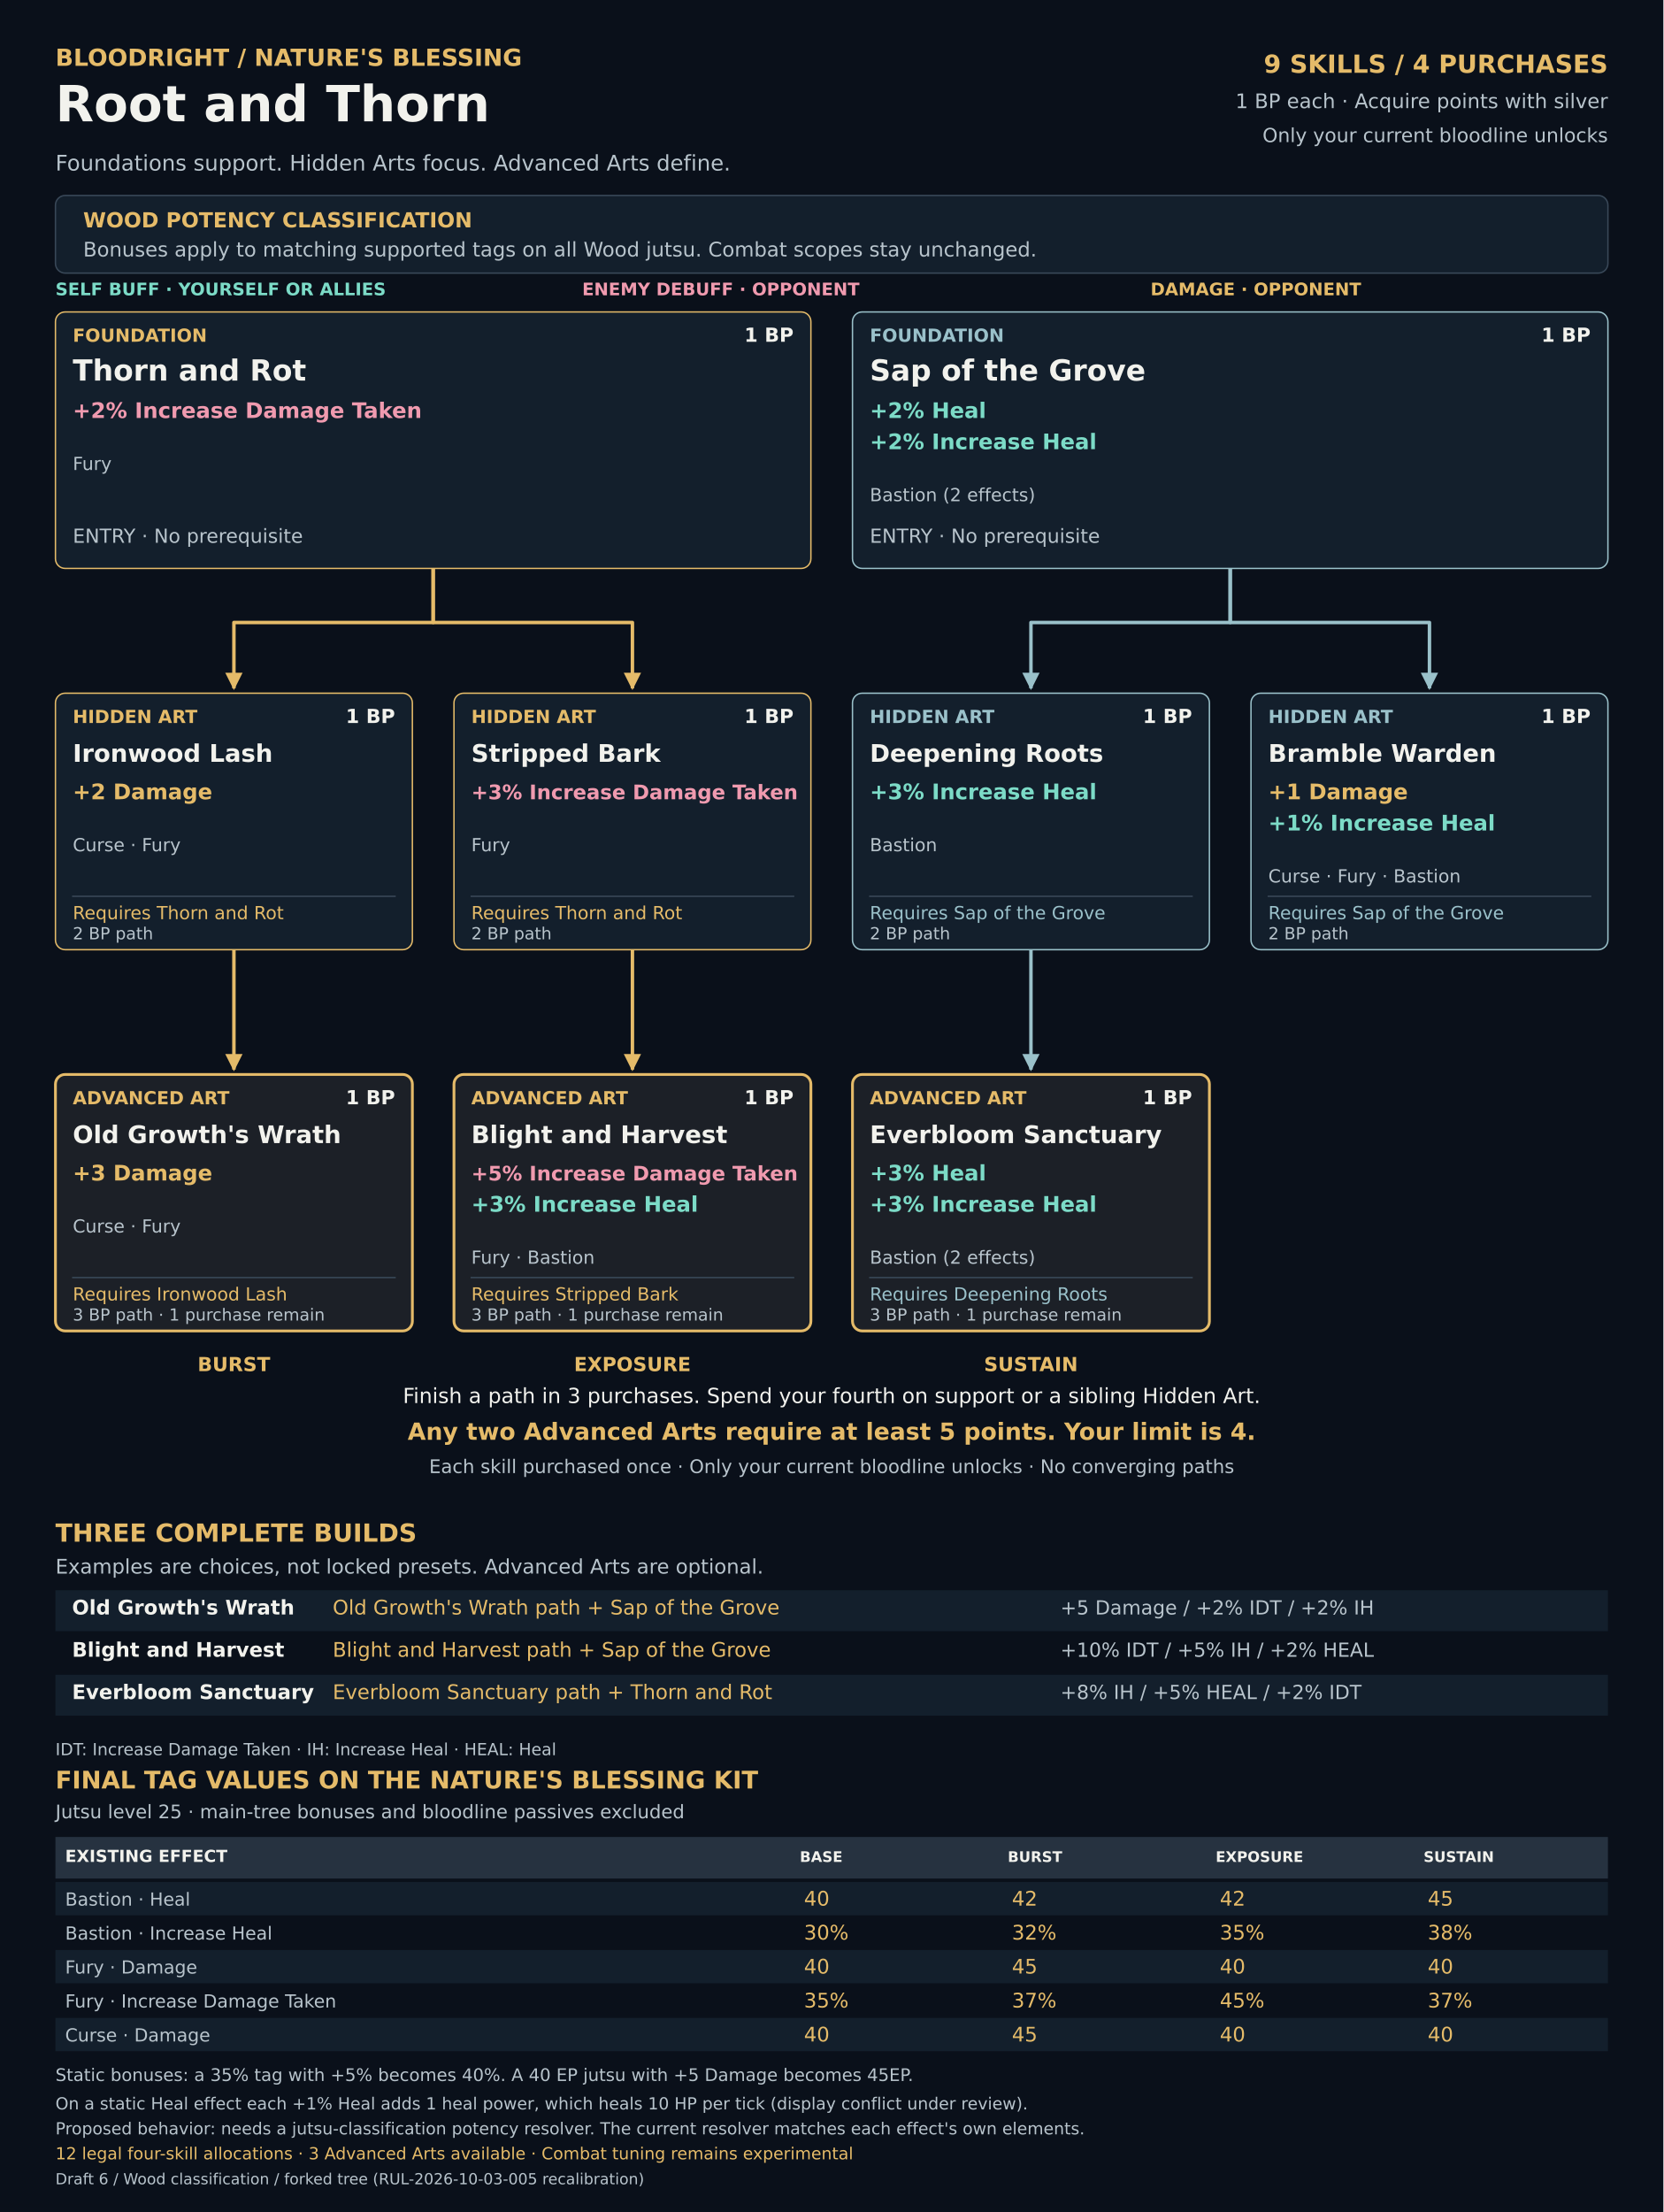
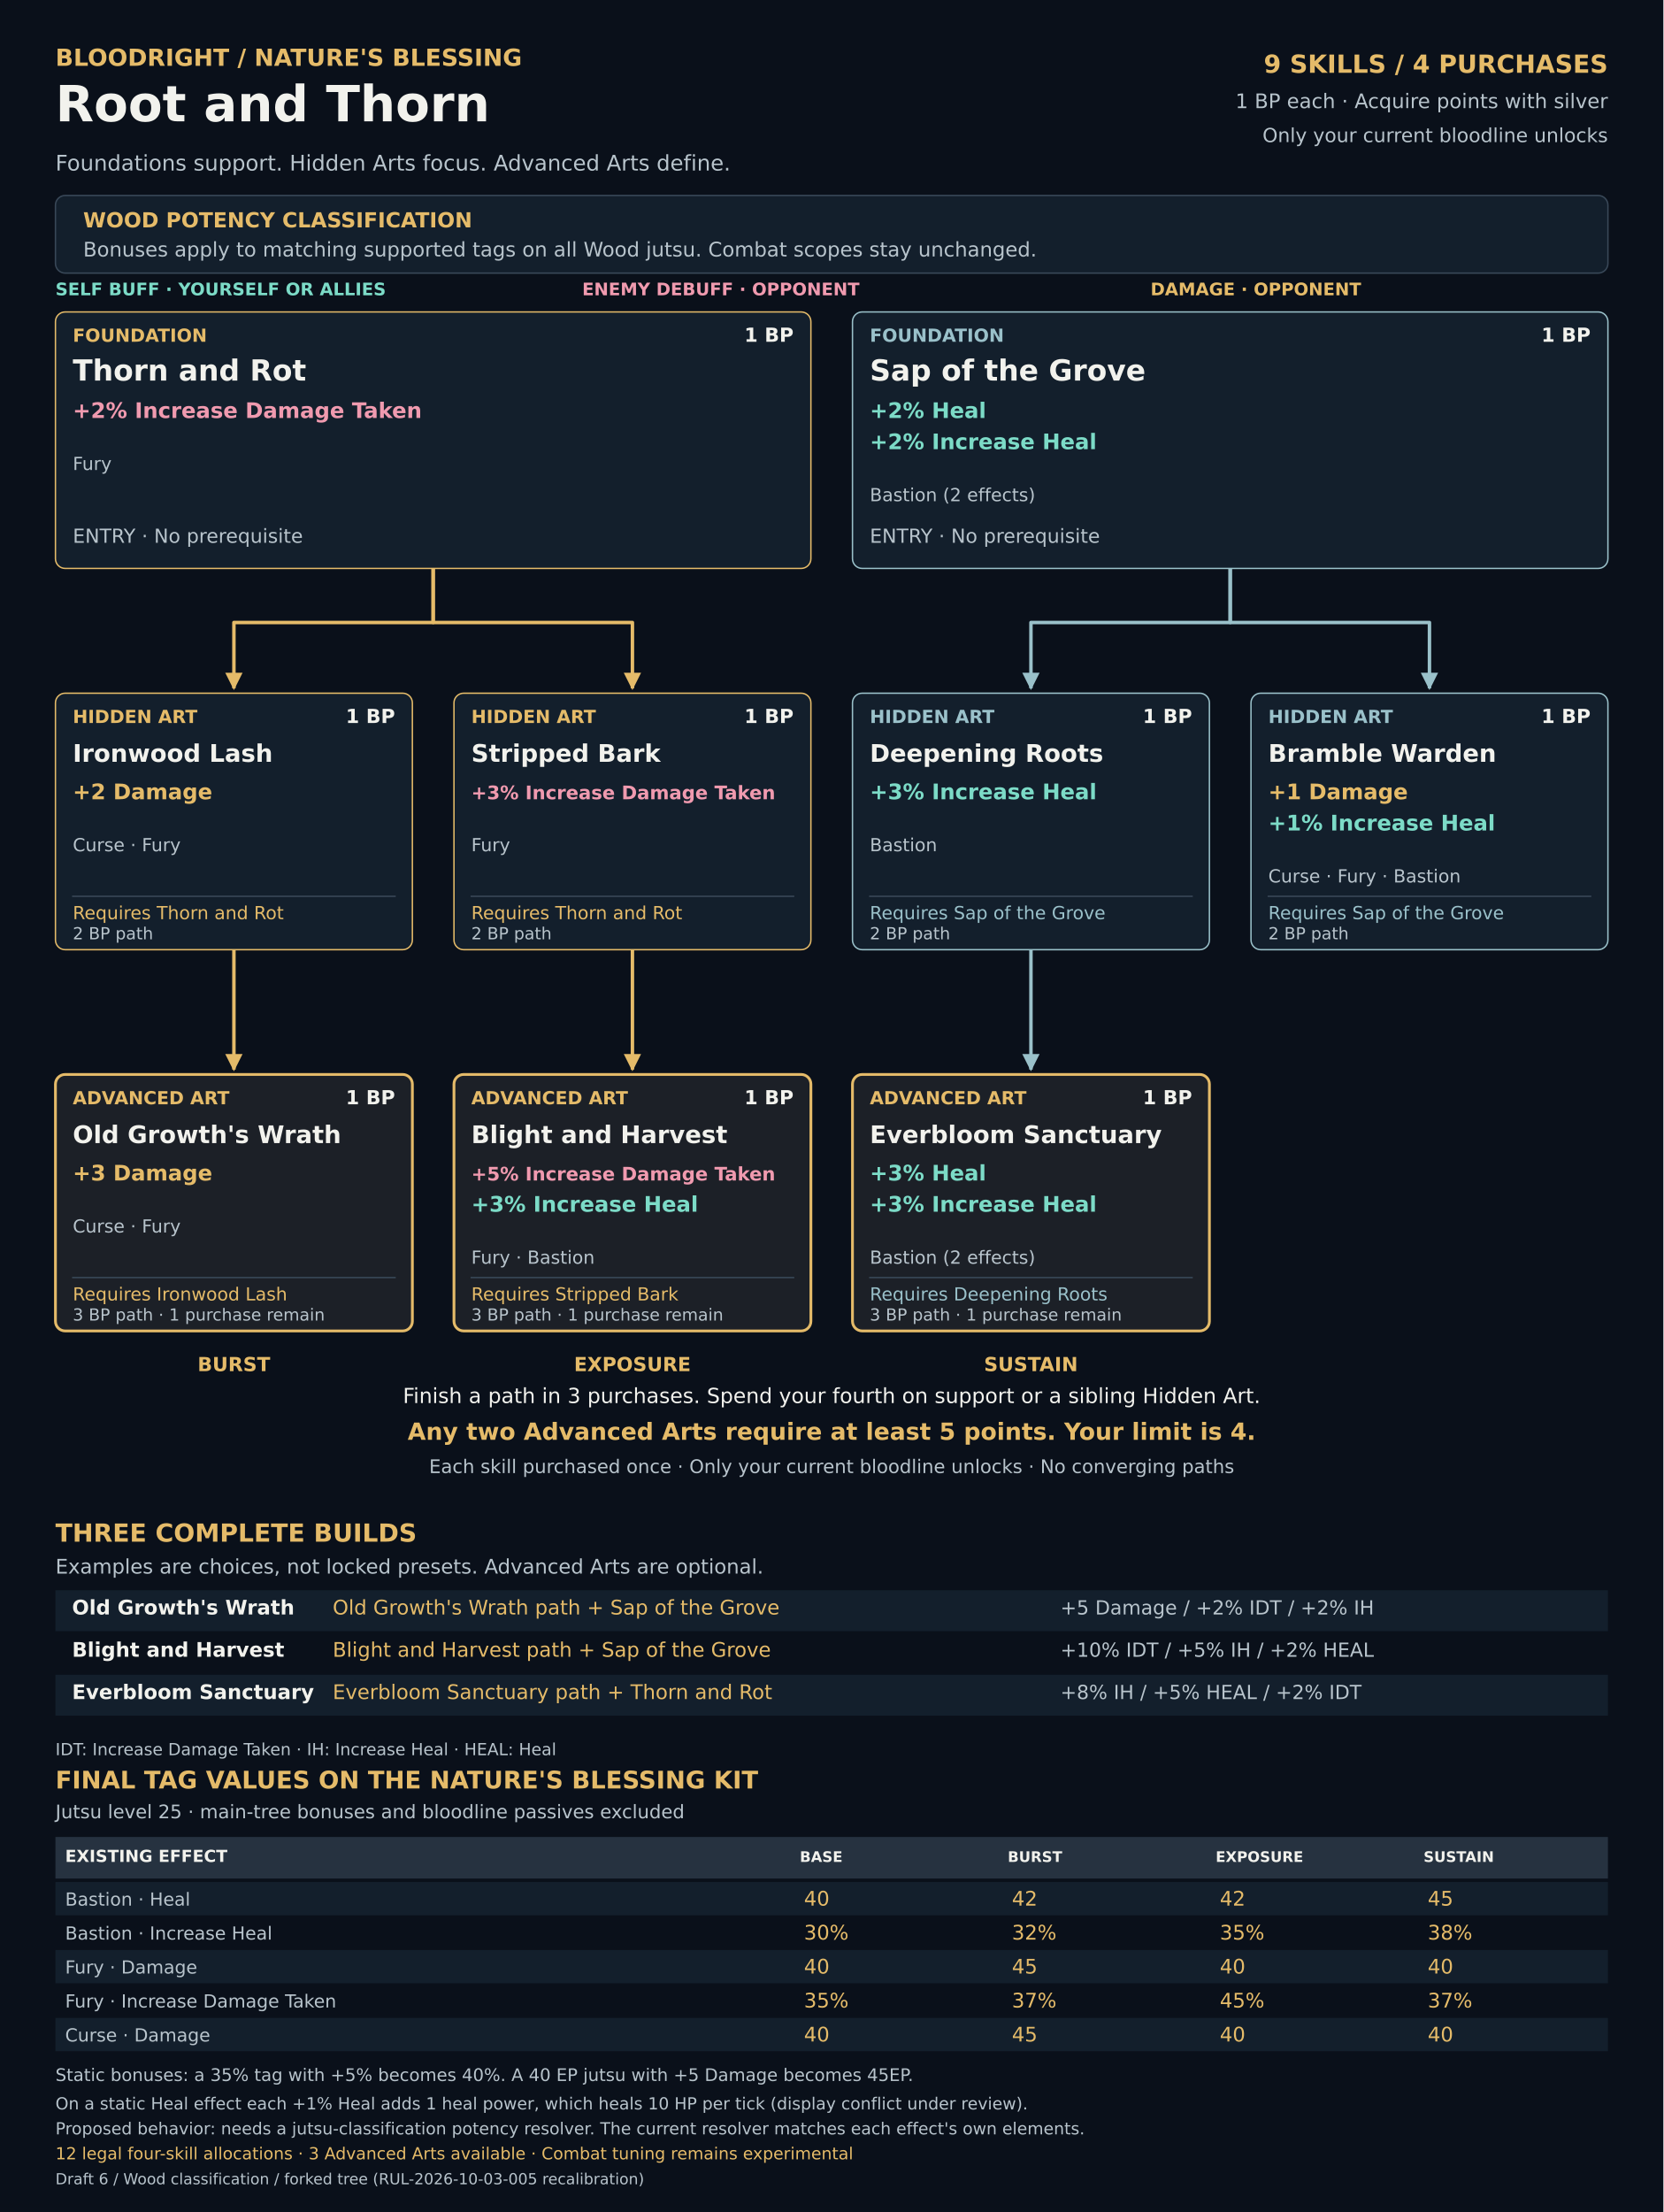
<svg xmlns="http://www.w3.org/2000/svg" width="2400" height="3191" viewBox="0 0 2400 3191" role="img" aria-labelledby="title desc">
  <defs>
    <marker id="arrow-0" viewBox="0 0 10 10" refX="9" refY="5" markerWidth="5" markerHeight="5" orient="auto">
      <path d="M0 0L10 5L0 10Z" fill="#e5bb69" />
    </marker>
    <marker id="arrow-1" viewBox="0 0 10 10" refX="9" refY="5" markerWidth="5" markerHeight="5" orient="auto">
      <path d="M0 0L10 5L0 10Z" fill="#9ac1ca" />
    </marker>
    <marker id="arrow-2" viewBox="0 0 10 10" refX="9" refY="5" markerWidth="5" markerHeight="5" orient="auto">
      <path d="M0 0L10 5L0 10Z" fill="#b8d98d" />
    </marker>
    <marker id="arrow-3" viewBox="0 0 10 10" refX="9" refY="5" markerWidth="5" markerHeight="5" orient="auto">
      <path d="M0 0L10 5L0 10Z" fill="#d9a6e0" />
    </marker>
  </defs>
  <g font-family="DejaVu Sans, sans-serif">
    <rect x="0" y="0" width="2400" height="3191" rx="0" fill="#0a101a" />
    <text x="80" y="95" font-size="34" font-weight="700" fill="#e5bb69" text-anchor="start">BLOODRIGHT / NATURE'S BLESSING</text>
    <text x="80" y="175" font-size="72" font-weight="700" fill="#f2f2ed" text-anchor="start">Root and Thorn</text>
    <text x="80" y="246" font-size="31" font-weight="400" fill="#b8c4cc" text-anchor="start">Foundations support. Hidden Arts focus. Advanced Arts define.</text>
    <text x="2320" y="105" font-size="36" font-weight="700" fill="#e5bb69" text-anchor="end">9 SKILLS  /  4 PURCHASES</text>
    <text x="2320" y="156" font-size="29" font-weight="400" fill="#b8c4cc" text-anchor="end">1 BP each · Acquire points with silver</text>
    <text x="2320" y="205" font-size="28" font-weight="400" fill="#b8c4cc" text-anchor="end">Only your current bloodline unlocks</text>
    <rect x="80" y="282" width="2240" height="112" rx="14" fill="#131f2c" stroke="#394858" stroke-width="2" />
    <text x="120" y="328" font-size="30" font-weight="700" fill="#e5bb69" text-anchor="start">WOOD POTENCY CLASSIFICATION</text>
    <text x="120" y="370" font-size="29" font-weight="400" fill="#b8c4cc" text-anchor="start">Bonuses apply to matching supported tags on all Wood jutsu. Combat scopes stay unchanged.</text>
    <text x="80" y="426" font-size="25" font-weight="700" fill="#7cdbc7" text-anchor="start">SELF BUFF · YOURSELF OR ALLIES</text>
    <text x="840" y="426" font-size="25" font-weight="700" fill="#f09aaf" text-anchor="start">ENEMY DEBUFF · OPPONENT</text>
    <text x="1660" y="426" font-size="25" font-weight="700" fill="#e5bb69" text-anchor="start">DAMAGE · OPPONENT</text>
    <path id="edge-02-03" data-from="02" data-to="03" d="M337.5 1370 V1543" fill="none" stroke="#e5bb69" stroke-width="5" stroke-linejoin="round" marker-end="url(#arrow-0)" />
    <path id="edge-04-05" data-from="04" data-to="05" d="M912.5 1370 V1543" fill="none" stroke="#e5bb69" stroke-width="5" stroke-linejoin="round" marker-end="url(#arrow-0)" />
    <path id="edge-01-02" data-from="01" data-to="02" d="M625 820 V898 H337.5 V993" fill="none" stroke="#e5bb69" stroke-width="5" stroke-linejoin="round" marker-end="url(#arrow-0)" />
    <path id="edge-01-04" data-from="01" data-to="04" d="M625 820 V898 H912.5 V993" fill="none" stroke="#e5bb69" stroke-width="5" stroke-linejoin="round" marker-end="url(#arrow-0)" />
    <path id="edge-07-08" data-from="07" data-to="08" d="M1487.5 1370 V1543" fill="none" stroke="#9ac1ca" stroke-width="5" stroke-linejoin="round" marker-end="url(#arrow-1)" />
    <path id="edge-06-07" data-from="06" data-to="07" d="M1775 820 V898 H1487.5 V993" fill="none" stroke="#9ac1ca" stroke-width="5" stroke-linejoin="round" marker-end="url(#arrow-1)" />
    <path id="edge-06-09" data-from="06" data-to="09" d="M1775 820 V898 H2062.5 V993" fill="none" stroke="#9ac1ca" stroke-width="5" stroke-linejoin="round" marker-end="url(#arrow-1)" />
    <g id="node-01" data-cost="1" data-prerequisites="" data-potency-classification="Wood">
      <rect x="80" y="450" width="1090" height="370" rx="14" fill="#131f2c" stroke="#e5bb69" stroke-width="2" />
      <text x="105.0" y="493" font-size="26" font-weight="700" fill="#e5bb69" text-anchor="start">FOUNDATION</text>
      <text x="1145.0" y="493" font-size="28" font-weight="700" fill="#f2f2ed" text-anchor="end">1 BP</text>
      <text x="105.0" y="549" font-size="42" font-weight="700" fill="#f2f2ed" text-anchor="start">Thorn and Rot</text>
      <text x="105.0" y="603" font-size="31" font-weight="700" fill="#f09aaf" text-anchor="start">+2% Increase Damage Taken</text>
      <text x="105.0" y="678" font-size="26" font-weight="400" fill="#b8c4cc" text-anchor="start">Fury</text>
      <text x="105.0" y="783" font-size="28" font-weight="400" fill="#b8c4cc" text-anchor="start">ENTRY · No prerequisite</text>
    </g>
    <g id="node-06" data-cost="1" data-prerequisites="" data-potency-classification="Wood">
      <rect x="1230" y="450" width="1090" height="370" rx="14" fill="#131f2c" stroke="#9ac1ca" stroke-width="2" />
      <text x="1255.0" y="493" font-size="26" font-weight="700" fill="#9ac1ca" text-anchor="start">FOUNDATION</text>
      <text x="2295.0" y="493" font-size="28" font-weight="700" fill="#f2f2ed" text-anchor="end">1 BP</text>
      <text x="1255.0" y="549" font-size="42" font-weight="700" fill="#f2f2ed" text-anchor="start">Sap of the Grove</text>
      <text x="1255.0" y="603" font-size="31" font-weight="700" fill="#7cdbc7" text-anchor="start">+2% Heal</text>
      <text x="1255.0" y="648" font-size="31" font-weight="700" fill="#7cdbc7" text-anchor="start">+2% Increase Heal</text>
      <text x="1255.0" y="723" font-size="26" font-weight="400" fill="#b8c4cc" text-anchor="start">Bastion (2 effects)</text>
      <text x="1255.0" y="783" font-size="28" font-weight="400" fill="#b8c4cc" text-anchor="start">ENTRY · No prerequisite</text>
    </g>
    <g id="node-02" data-cost="1" data-prerequisites="01" data-potency-classification="Wood">
      <rect x="80" y="1000" width="515" height="370" rx="14" fill="#131f2c" stroke="#e5bb69" stroke-width="2" />
      <text x="105.0" y="1043" font-size="26" font-weight="700" fill="#e5bb69" text-anchor="start">HIDDEN ART</text>
      <text x="570.0" y="1043" font-size="28" font-weight="700" fill="#f2f2ed" text-anchor="end">1 BP</text>
      <text x="105.0" y="1099" font-size="35" font-weight="700" fill="#f2f2ed" text-anchor="start">Ironwood Lash</text>
      <text x="105.0" y="1153" font-size="31" font-weight="700" fill="#e5bb69" text-anchor="start">+2 Damage</text>
      <text x="105.0" y="1228" font-size="26" font-weight="400" fill="#b8c4cc" text-anchor="start">Curse · Fury</text>
      <path d="M104 1293 L571 1293" fill="none" stroke="#394858" stroke-width="2" />
      <text x="105.0" y="1326" font-size="26" font-weight="400" fill="#e5bb69" text-anchor="start">Requires Thorn and Rot</text>
      <text x="105.0" y="1355" font-size="24" font-weight="400" fill="#b8c4cc" text-anchor="start">2 BP path</text>
    </g>
    <g id="node-04" data-cost="1" data-prerequisites="01" data-potency-classification="Wood">
      <rect x="655" y="1000" width="515" height="370" rx="14" fill="#131f2c" stroke="#e5bb69" stroke-width="2" />
      <text x="680.0" y="1043" font-size="26" font-weight="700" fill="#e5bb69" text-anchor="start">HIDDEN ART</text>
      <text x="1145.0" y="1043" font-size="28" font-weight="700" fill="#f2f2ed" text-anchor="end">1 BP</text>
      <text x="680.0" y="1099" font-size="35" font-weight="700" fill="#f2f2ed" text-anchor="start">Stripped Bark</text>
-       <text x="680.0" y="1153" font-size="29" font-weight="700" fill="#f09aaf" text-anchor="start">+3% Increase Damage Taken</text>
+       <text x="680.0" y="1153" font-size="27" font-weight="700" fill="#f09aaf" text-anchor="start">+3% Increase Damage Taken</text>
      <text x="680.0" y="1228" font-size="26" font-weight="400" fill="#b8c4cc" text-anchor="start">Fury</text>
      <path d="M679 1293 L1146 1293" fill="none" stroke="#394858" stroke-width="2" />
      <text x="680.0" y="1326" font-size="26" font-weight="400" fill="#e5bb69" text-anchor="start">Requires Thorn and Rot</text>
      <text x="680.0" y="1355" font-size="24" font-weight="400" fill="#b8c4cc" text-anchor="start">2 BP path</text>
    </g>
    <g id="node-07" data-cost="1" data-prerequisites="06" data-potency-classification="Wood">
      <rect x="1230" y="1000" width="515" height="370" rx="14" fill="#131f2c" stroke="#9ac1ca" stroke-width="2" />
      <text x="1255.0" y="1043" font-size="26" font-weight="700" fill="#9ac1ca" text-anchor="start">HIDDEN ART</text>
      <text x="1720.0" y="1043" font-size="28" font-weight="700" fill="#f2f2ed" text-anchor="end">1 BP</text>
      <text x="1255.0" y="1099" font-size="35" font-weight="700" fill="#f2f2ed" text-anchor="start">Deepening Roots</text>
      <text x="1255.0" y="1153" font-size="31" font-weight="700" fill="#7cdbc7" text-anchor="start">+3% Increase Heal</text>
      <text x="1255.0" y="1228" font-size="26" font-weight="400" fill="#b8c4cc" text-anchor="start">Bastion</text>
      <path d="M1254 1293 L1721 1293" fill="none" stroke="#394858" stroke-width="2" />
      <text x="1255.0" y="1326" font-size="26" font-weight="400" fill="#9ac1ca" text-anchor="start">Requires Sap of the Grove</text>
      <text x="1255.0" y="1355" font-size="24" font-weight="400" fill="#b8c4cc" text-anchor="start">2 BP path</text>
    </g>
    <g id="node-09" data-cost="1" data-prerequisites="06" data-potency-classification="Wood">
      <rect x="1805" y="1000" width="515" height="370" rx="14" fill="#131f2c" stroke="#9ac1ca" stroke-width="2" />
      <text x="1830.0" y="1043" font-size="26" font-weight="700" fill="#9ac1ca" text-anchor="start">HIDDEN ART</text>
      <text x="2295.0" y="1043" font-size="28" font-weight="700" fill="#f2f2ed" text-anchor="end">1 BP</text>
      <text x="1830.0" y="1099" font-size="35" font-weight="700" fill="#f2f2ed" text-anchor="start">Bramble Warden</text>
      <text x="1830.0" y="1153" font-size="31" font-weight="700" fill="#e5bb69" text-anchor="start">+1 Damage</text>
      <text x="1830.0" y="1198" font-size="31" font-weight="700" fill="#7cdbc7" text-anchor="start">+1% Increase Heal</text>
      <text x="1830.0" y="1273" font-size="26" font-weight="400" fill="#b8c4cc" text-anchor="start">Curse · Fury · Bastion</text>
      <path d="M1829 1293 L2296 1293" fill="none" stroke="#394858" stroke-width="2" />
      <text x="1830.0" y="1326" font-size="26" font-weight="400" fill="#9ac1ca" text-anchor="start">Requires Sap of the Grove</text>
      <text x="1830.0" y="1355" font-size="24" font-weight="400" fill="#b8c4cc" text-anchor="start">2 BP path</text>
    </g>
    <g id="node-03" data-cost="1" data-prerequisites="02" data-potency-classification="Wood">
      <rect x="80" y="1550" width="515" height="370" rx="14" fill="#1c2027" stroke="#e5bb69" stroke-width="4" />
      <text x="105.0" y="1593" font-size="26" font-weight="700" fill="#e5bb69" text-anchor="start">ADVANCED ART</text>
      <text x="570.0" y="1593" font-size="28" font-weight="700" fill="#f2f2ed" text-anchor="end">1 BP</text>
      <text x="105.0" y="1649" font-size="35" font-weight="700" fill="#f2f2ed" text-anchor="start">Old Growth's Wrath</text>
      <text x="105.0" y="1703" font-size="31" font-weight="700" fill="#e5bb69" text-anchor="start">+3 Damage</text>
      <text x="105.0" y="1778" font-size="26" font-weight="400" fill="#b8c4cc" text-anchor="start">Curse · Fury</text>
      <path d="M104 1843 L571 1843" fill="none" stroke="#394858" stroke-width="2" />
      <text x="105.0" y="1876" font-size="26" font-weight="400" fill="#e5bb69" text-anchor="start">Requires Ironwood Lash</text>
      <text x="105.0" y="1905" font-size="24" font-weight="400" fill="#b8c4cc" text-anchor="start">3 BP path · 1 purchase remain</text>
    </g>
    <g id="node-05" data-cost="1" data-prerequisites="04" data-potency-classification="Wood">
      <rect x="655" y="1550" width="515" height="370" rx="14" fill="#1c2027" stroke="#e5bb69" stroke-width="4" />
      <text x="680.0" y="1593" font-size="26" font-weight="700" fill="#e5bb69" text-anchor="start">ADVANCED ART</text>
      <text x="1145.0" y="1593" font-size="28" font-weight="700" fill="#f2f2ed" text-anchor="end">1 BP</text>
      <text x="680.0" y="1649" font-size="35" font-weight="700" fill="#f2f2ed" text-anchor="start">Blight and Harvest</text>
-       <text x="680.0" y="1703" font-size="29" font-weight="700" fill="#f09aaf" text-anchor="start">+5% Increase Damage Taken</text>
+       <text x="680.0" y="1703" font-size="27" font-weight="700" fill="#f09aaf" text-anchor="start">+5% Increase Damage Taken</text>
      <text x="680.0" y="1748" font-size="31" font-weight="700" fill="#7cdbc7" text-anchor="start">+3% Increase Heal</text>
      <text x="680.0" y="1823" font-size="26" font-weight="400" fill="#b8c4cc" text-anchor="start">Fury · Bastion</text>
      <path d="M679 1843 L1146 1843" fill="none" stroke="#394858" stroke-width="2" />
      <text x="680.0" y="1876" font-size="26" font-weight="400" fill="#e5bb69" text-anchor="start">Requires Stripped Bark</text>
      <text x="680.0" y="1905" font-size="24" font-weight="400" fill="#b8c4cc" text-anchor="start">3 BP path · 1 purchase remain</text>
    </g>
    <g id="node-08" data-cost="1" data-prerequisites="07" data-potency-classification="Wood">
      <rect x="1230" y="1550" width="515" height="370" rx="14" fill="#1c2027" stroke="#e5bb69" stroke-width="4" />
      <text x="1255.0" y="1593" font-size="26" font-weight="700" fill="#e5bb69" text-anchor="start">ADVANCED ART</text>
      <text x="1720.0" y="1593" font-size="28" font-weight="700" fill="#f2f2ed" text-anchor="end">1 BP</text>
      <text x="1255.0" y="1649" font-size="35" font-weight="700" fill="#f2f2ed" text-anchor="start">Everbloom Sanctuary</text>
      <text x="1255.0" y="1703" font-size="31" font-weight="700" fill="#7cdbc7" text-anchor="start">+3% Heal</text>
      <text x="1255.0" y="1748" font-size="31" font-weight="700" fill="#7cdbc7" text-anchor="start">+3% Increase Heal</text>
      <text x="1255.0" y="1823" font-size="26" font-weight="400" fill="#b8c4cc" text-anchor="start">Bastion (2 effects)</text>
      <path d="M1254 1843 L1721 1843" fill="none" stroke="#394858" stroke-width="2" />
      <text x="1255.0" y="1876" font-size="26" font-weight="400" fill="#9ac1ca" text-anchor="start">Requires Deepening Roots</text>
      <text x="1255.0" y="1905" font-size="24" font-weight="400" fill="#b8c4cc" text-anchor="start">3 BP path · 1 purchase remain</text>
    </g>
    <text x="337.5" y="1978" font-size="28" font-weight="700" fill="#e5bb69" text-anchor="middle">BURST</text>
    <text x="912.5" y="1978" font-size="28" font-weight="700" fill="#e5bb69" text-anchor="middle">EXPOSURE</text>
    <text x="1487.5" y="1978" font-size="28" font-weight="700" fill="#e5bb69" text-anchor="middle">SUSTAIN</text>
    <text x="1200.0" y="2024" font-size="30" font-weight="400" fill="#f2f2ed" text-anchor="middle">Finish a path in 3 purchases. Spend your fourth on support or a sibling Hidden Art.</text>
    <text x="1200.0" y="2077" font-size="34" font-weight="700" fill="#e5bb69" text-anchor="middle">Any two Advanced Arts require at least 5 points. Your limit is 4.</text>
    <text x="1200.0" y="2125" font-size="27" font-weight="400" fill="#b8c4cc" text-anchor="middle">Each skill purchased once · Only your current bloodline unlocks · No converging paths</text>
    <text x="80" y="2224" font-size="36" font-weight="700" fill="#e5bb69" text-anchor="start">THREE COMPLETE BUILDS</text>
    <text x="80" y="2270" font-size="29" font-weight="400" fill="#b8c4cc" text-anchor="start">Examples are choices, not locked presets. Advanced Arts are optional.</text>
    <rect x="80" y="2294" width="2240" height="59" rx="0" fill="#131f2c" />
    <text x="104" y="2329" font-size="29" font-weight="700" fill="#f2f2ed" text-anchor="start">Old Growth's Wrath</text>
    <text x="480" y="2329" font-size="29" font-weight="400" fill="#e5bb69" text-anchor="start">Old Growth's Wrath path + Sap of the Grove</text>
    <text x="1530" y="2329" font-size="28" font-weight="400" fill="#b8c4cc" text-anchor="start">+5 Damage / +2% IDT / +2% IH</text>
    <rect x="80" y="2355" width="2240" height="59" rx="0" fill="#0a101a" />
    <text x="104" y="2390" font-size="29" font-weight="700" fill="#f2f2ed" text-anchor="start">Blight and Harvest</text>
    <text x="480" y="2390" font-size="29" font-weight="400" fill="#e5bb69" text-anchor="start">Blight and Harvest path + Sap of the Grove</text>
    <text x="1530" y="2390" font-size="28" font-weight="400" fill="#b8c4cc" text-anchor="start">+10% IDT / +5% IH / +2% HEAL</text>
    <rect x="80" y="2416" width="2240" height="59" rx="0" fill="#131f2c" />
    <text x="104" y="2451" font-size="29" font-weight="700" fill="#f2f2ed" text-anchor="start">Everbloom Sanctuary</text>
    <text x="480" y="2451" font-size="29" font-weight="400" fill="#e5bb69" text-anchor="start">Everbloom Sanctuary path + Thorn and Rot</text>
    <text x="1530" y="2451" font-size="28" font-weight="400" fill="#b8c4cc" text-anchor="start">+8% IH / +5% HEAL / +2% IDT</text>
    <text x="80" y="2532" font-size="24" font-weight="400" fill="#b8c4cc" text-anchor="start">IDT: Increase Damage Taken · IH: Increase Heal · HEAL: Heal</text>
    <text x="80" y="2580" font-size="35" font-weight="700" fill="#e5bb69" text-anchor="start">FINAL TAG VALUES ON THE NATURE'S BLESSING KIT</text>
    <text x="80" y="2623" font-size="27" font-weight="400" fill="#b8c4cc" text-anchor="start">Jutsu level 25 · main-tree bonuses and bloodline passives excluded</text>
    <rect x="80" y="2650" width="2240" height="60" rx="0" fill="#263240" />
    <text x="94" y="2686" font-size="24" font-weight="700" fill="#f2f2ed" text-anchor="start">EXISTING EFFECT</text>
    <text x="1154.0" y="2686" font-size="21" font-weight="700" fill="#f2f2ed" text-anchor="start">BASE</text>
    <text x="1454.0" y="2686" font-size="21" font-weight="700" fill="#f2f2ed" text-anchor="start">BURST</text>
    <text x="1754.0" y="2686" font-size="21" font-weight="700" fill="#f2f2ed" text-anchor="start">EXPOSURE</text>
    <text x="2054.0" y="2686" font-size="21" font-weight="700" fill="#f2f2ed" text-anchor="start">SUSTAIN</text>
    <rect x="80" y="2715" width="2240" height="48" rx="0" fill="#131f2c" />
    <text x="94" y="2749" font-size="26" font-weight="400" fill="#b8c4cc" text-anchor="start">Bastion · Heal</text>
    <text x="1160.0" y="2749" font-size="29" font-weight="400" fill="#e5bb69" text-anchor="start">40</text>
    <text x="1460.0" y="2749" font-size="29" font-weight="400" fill="#e5bb69" text-anchor="start">42</text>
    <text x="1760.0" y="2749" font-size="29" font-weight="400" fill="#e5bb69" text-anchor="start">42</text>
    <text x="2060.0" y="2749" font-size="29" font-weight="400" fill="#e5bb69" text-anchor="start">45</text>
    <text x="94" y="2798" font-size="26" font-weight="400" fill="#b8c4cc" text-anchor="start">Bastion · Increase Heal</text>
    <text x="1160.0" y="2798" font-size="29" font-weight="400" fill="#e5bb69" text-anchor="start">30%</text>
    <text x="1460.0" y="2798" font-size="29" font-weight="400" fill="#e5bb69" text-anchor="start">32%</text>
    <text x="1760.0" y="2798" font-size="29" font-weight="400" fill="#e5bb69" text-anchor="start">35%</text>
    <text x="2060.0" y="2798" font-size="29" font-weight="400" fill="#e5bb69" text-anchor="start">38%</text>
    <rect x="80" y="2813" width="2240" height="48" rx="0" fill="#131f2c" />
    <text x="94" y="2847" font-size="26" font-weight="400" fill="#b8c4cc" text-anchor="start">Fury · Damage</text>
    <text x="1160.0" y="2847" font-size="29" font-weight="400" fill="#e5bb69" text-anchor="start">40</text>
    <text x="1460.0" y="2847" font-size="29" font-weight="400" fill="#e5bb69" text-anchor="start">45</text>
    <text x="1760.0" y="2847" font-size="29" font-weight="400" fill="#e5bb69" text-anchor="start">40</text>
    <text x="2060.0" y="2847" font-size="29" font-weight="400" fill="#e5bb69" text-anchor="start">40</text>
    <text x="94" y="2896" font-size="26" font-weight="400" fill="#b8c4cc" text-anchor="start">Fury · Increase Damage Taken</text>
    <text x="1160.0" y="2896" font-size="29" font-weight="400" fill="#e5bb69" text-anchor="start">35%</text>
    <text x="1460.0" y="2896" font-size="29" font-weight="400" fill="#e5bb69" text-anchor="start">37%</text>
    <text x="1760.0" y="2896" font-size="29" font-weight="400" fill="#e5bb69" text-anchor="start">45%</text>
    <text x="2060.0" y="2896" font-size="29" font-weight="400" fill="#e5bb69" text-anchor="start">37%</text>
    <rect x="80" y="2911" width="2240" height="48" rx="0" fill="#131f2c" />
    <text x="94" y="2945" font-size="26" font-weight="400" fill="#b8c4cc" text-anchor="start">Curse · Damage</text>
    <text x="1160.0" y="2945" font-size="29" font-weight="400" fill="#e5bb69" text-anchor="start">40</text>
    <text x="1460.0" y="2945" font-size="29" font-weight="400" fill="#e5bb69" text-anchor="start">45</text>
    <text x="1760.0" y="2945" font-size="29" font-weight="400" fill="#e5bb69" text-anchor="start">40</text>
    <text x="2060.0" y="2945" font-size="29" font-weight="400" fill="#e5bb69" text-anchor="start">40</text>
    <text x="80" y="3002" font-size="25" font-weight="400" fill="#b8c4cc" text-anchor="start">Static bonuses: a 35% tag with +5% becomes 40%. A 40 EP jutsu with +5 Damage becomes 45EP.</text>
    <text x="80" y="3043" font-size="24" font-weight="400" fill="#b8c4cc" text-anchor="start">On a static Heal effect each +1% Heal adds 1 heal power, which heals 10 HP per tick (display conflict under review).</text>
    <text x="80" y="3079" font-size="24" font-weight="400" fill="#b8c4cc" text-anchor="start">Proposed behavior: needs a jutsu-classification potency resolver. The current resolver matches each effect's own elements.</text>
    <text x="80" y="3115" font-size="24" font-weight="400" fill="#e5bb69" text-anchor="start">12 legal four-skill allocations · 3 Advanced Arts available · Combat tuning remains experimental</text>
    <text x="80" y="3151" font-size="22" font-weight="400" fill="#b8c4cc" text-anchor="start">Draft 6 / Wood classification / forked tree (RUL-2026-10-03-005 recalibration)</text>
  </g>
</svg>
